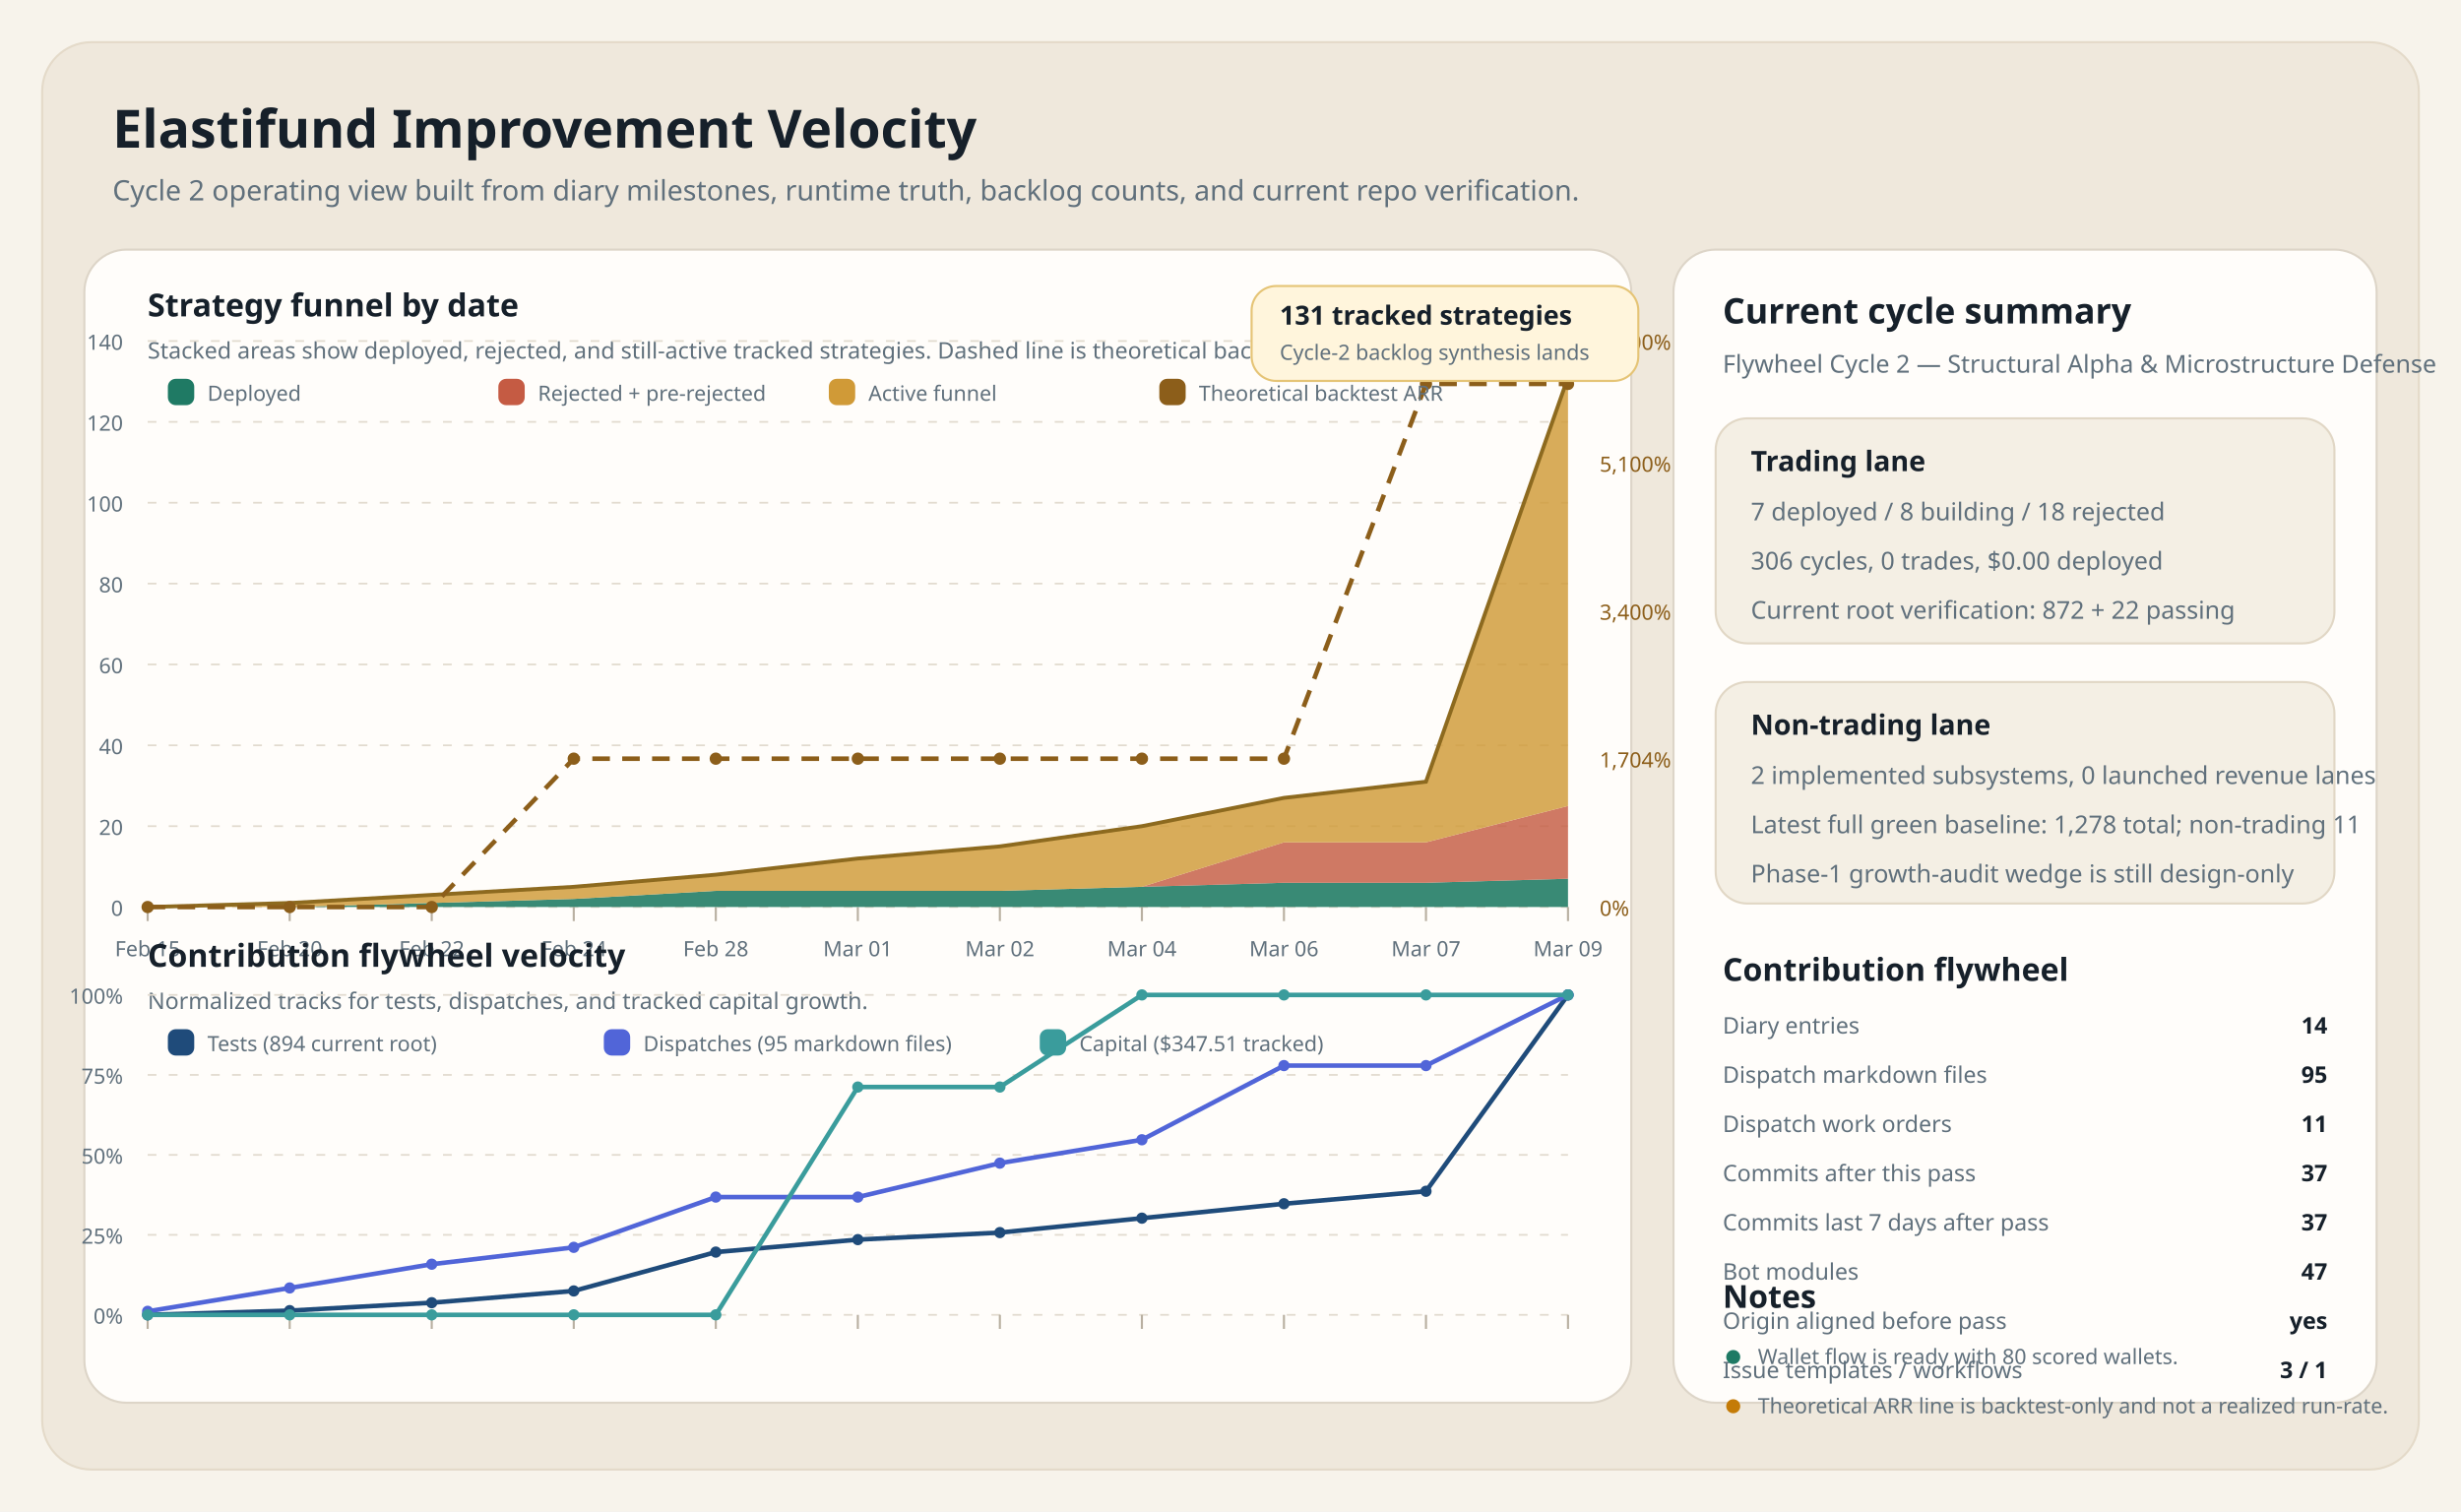
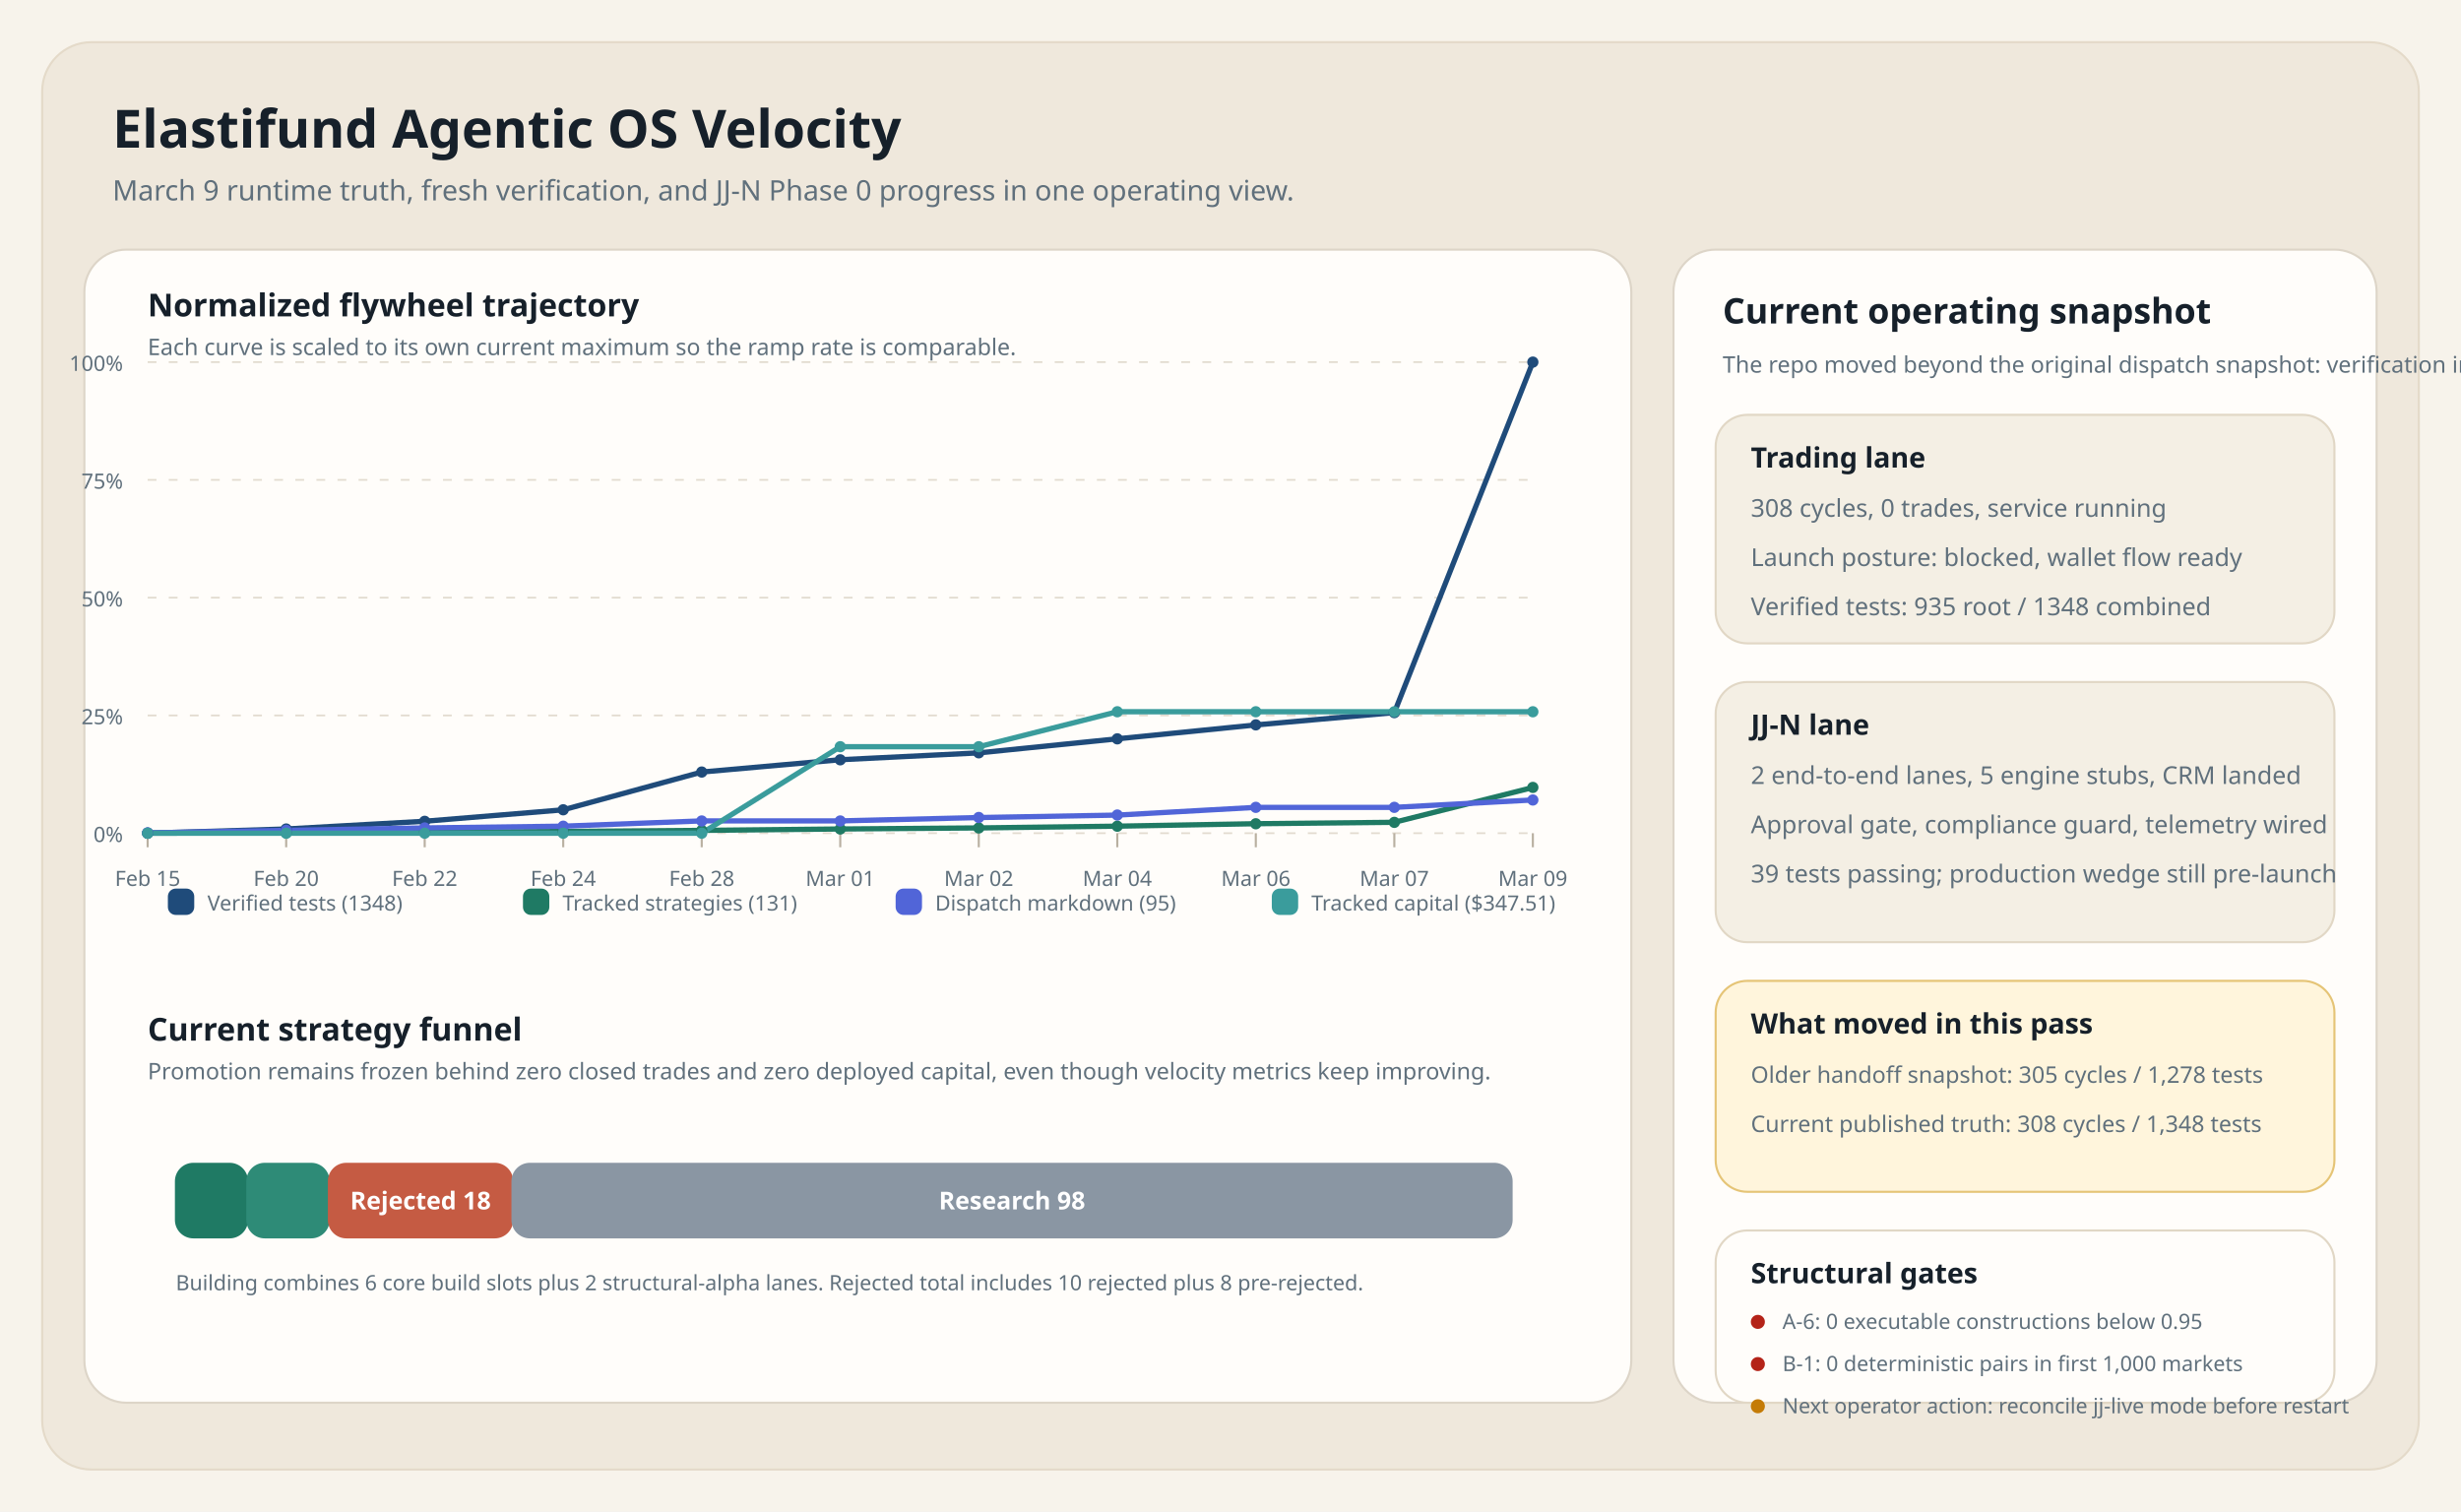
<svg xmlns="http://www.w3.org/2000/svg" width="1400" height="860" viewBox="0 0 1400 860" role="img" aria-labelledby="title desc">
  <rect width="1400" height="860" fill="#f7f3eb" />
  <rect x="24" y="24" width="1352" height="812" rx="28" fill="#efe8dc" stroke="#e4dac9" stroke-width="1.2" />
-   <text x="64" y="84" text-anchor="start" font-family="Avenir Next, Segoe UI, sans-serif" font-size="30" font-weight="700" fill="#16202a">Elastifund Improvement Velocity</text>
-   <text x="64" y="114" text-anchor="start" font-family="Avenir Next, Segoe UI, sans-serif" font-size="16" font-weight="400" fill="#60707c">Cycle 2 operating view built from diary milestones, runtime truth, backlog counts, and current repo verification.</text>
+   <text x="64" y="84" text-anchor="start" font-family="Avenir Next, Segoe UI, sans-serif" font-size="30" font-weight="700" fill="#16202a">Elastifund Agentic OS Velocity</text>
+   <text x="64" y="114" text-anchor="start" font-family="Avenir Next, Segoe UI, sans-serif" font-size="16" font-weight="400" fill="#60707c">March 9 runtime truth, fresh verification, and JJ-N Phase 0 progress in one operating view.</text>
  <rect x="48" y="142" width="880" height="656" rx="24" fill="#fffdfa" stroke="#ddd5c8" stroke-width="1.2" />
  <rect x="952" y="142" width="400" height="656" rx="24" fill="#fffdfa" stroke="#ddd5c8" stroke-width="1.2" />
-   <text x="84" y="180" text-anchor="start" font-family="Avenir Next, Segoe UI, sans-serif" font-size="18" font-weight="700" fill="#16202a">Strategy funnel by date</text>
-   <text x="84" y="204" text-anchor="start" font-family="Avenir Next, Segoe UI, sans-serif" font-size="13" font-weight="400" fill="#60707c">Stacked areas show deployed, rejected, and still-active tracked strategies. Dashed line is theoretical backtest ARR reference.</text>
-   <line x1="84" y1="516.0" x2="892" y2="516.0" stroke="#e2dbcf" stroke-width="1.0" stroke-dasharray="5 7" />
-   <text x="70" y="521.0" text-anchor="end" font-family="Avenir Next, Segoe UI, sans-serif" font-size="12" font-weight="400" fill="#60707c">0</text>
-   <line x1="84" y1="470.0" x2="892" y2="470.0" stroke="#e2dbcf" stroke-width="1.0" stroke-dasharray="5 7" />
-   <text x="70" y="475.0" text-anchor="end" font-family="Avenir Next, Segoe UI, sans-serif" font-size="12" font-weight="400" fill="#60707c">20</text>
-   <line x1="84" y1="424.0" x2="892" y2="424.0" stroke="#e2dbcf" stroke-width="1.0" stroke-dasharray="5 7" />
-   <text x="70" y="429.0" text-anchor="end" font-family="Avenir Next, Segoe UI, sans-serif" font-size="12" font-weight="400" fill="#60707c">40</text>
-   <line x1="84" y1="378.0" x2="892" y2="378.0" stroke="#e2dbcf" stroke-width="1.0" stroke-dasharray="5 7" />
-   <text x="70" y="383.0" text-anchor="end" font-family="Avenir Next, Segoe UI, sans-serif" font-size="12" font-weight="400" fill="#60707c">60</text>
-   <line x1="84" y1="332.0" x2="892" y2="332.0" stroke="#e2dbcf" stroke-width="1.0" stroke-dasharray="5 7" />
-   <text x="70" y="337.0" text-anchor="end" font-family="Avenir Next, Segoe UI, sans-serif" font-size="12" font-weight="400" fill="#60707c">80</text>
-   <line x1="84" y1="286.0" x2="892" y2="286.0" stroke="#e2dbcf" stroke-width="1.0" stroke-dasharray="5 7" />
-   <text x="70" y="291.0" text-anchor="end" font-family="Avenir Next, Segoe UI, sans-serif" font-size="12" font-weight="400" fill="#60707c">100</text>
-   <line x1="84" y1="240.0" x2="892" y2="240.0" stroke="#e2dbcf" stroke-width="1.0" stroke-dasharray="5 7" />
-   <text x="70" y="245.0" text-anchor="end" font-family="Avenir Next, Segoe UI, sans-serif" font-size="12" font-weight="400" fill="#60707c">120</text>
-   <line x1="84" y1="194.0" x2="892" y2="194.0" stroke="#e2dbcf" stroke-width="1.0" stroke-dasharray="5 7" />
-   <text x="70" y="199.0" text-anchor="end" font-family="Avenir Next, Segoe UI, sans-serif" font-size="12" font-weight="400" fill="#60707c">140</text>
-   <text x="910" y="521.0" text-anchor="start" font-family="Avenir Next, Segoe UI, sans-serif" font-size="12" font-weight="400" fill="#8c5e1a">0%</text>
-   <text x="910" y="436.586" text-anchor="start" font-family="Avenir Next, Segoe UI, sans-serif" font-size="12" font-weight="400" fill="#8c5e1a">1,704%</text>
-   <text x="910" y="352.569" text-anchor="start" font-family="Avenir Next, Segoe UI, sans-serif" font-size="12" font-weight="400" fill="#8c5e1a">3,400%</text>
-   <text x="910" y="268.354" text-anchor="start" font-family="Avenir Next, Segoe UI, sans-serif" font-size="12" font-weight="400" fill="#8c5e1a">5,100%</text>
-   <text x="910" y="199.0" text-anchor="start" font-family="Avenir Next, Segoe UI, sans-serif" font-size="12" font-weight="400" fill="#8c5e1a">6,500%</text>
-   <line x1="84.0" y1="516" x2="84.0" y2="524" stroke="#b9b0a1" stroke-width="1.2" />
-   <text x="84.0" y="544" text-anchor="middle" font-family="Avenir Next, Segoe UI, sans-serif" font-size="12" font-weight="400" fill="#60707c">Feb 15</text>
-   <line x1="164.8" y1="516" x2="164.8" y2="524" stroke="#b9b0a1" stroke-width="1.2" />
-   <text x="164.8" y="544" text-anchor="middle" font-family="Avenir Next, Segoe UI, sans-serif" font-size="12" font-weight="400" fill="#60707c">Feb 20</text>
-   <line x1="245.6" y1="516" x2="245.6" y2="524" stroke="#b9b0a1" stroke-width="1.2" />
-   <text x="245.6" y="544" text-anchor="middle" font-family="Avenir Next, Segoe UI, sans-serif" font-size="12" font-weight="400" fill="#60707c">Feb 22</text>
-   <line x1="326.4" y1="516" x2="326.4" y2="524" stroke="#b9b0a1" stroke-width="1.2" />
-   <text x="326.4" y="544" text-anchor="middle" font-family="Avenir Next, Segoe UI, sans-serif" font-size="12" font-weight="400" fill="#60707c">Feb 24</text>
-   <line x1="407.2" y1="516" x2="407.2" y2="524" stroke="#b9b0a1" stroke-width="1.2" />
-   <text x="407.2" y="544" text-anchor="middle" font-family="Avenir Next, Segoe UI, sans-serif" font-size="12" font-weight="400" fill="#60707c">Feb 28</text>
-   <line x1="488.0" y1="516" x2="488.0" y2="524" stroke="#b9b0a1" stroke-width="1.2" />
-   <text x="488.0" y="544" text-anchor="middle" font-family="Avenir Next, Segoe UI, sans-serif" font-size="12" font-weight="400" fill="#60707c">Mar 01</text>
-   <line x1="568.8" y1="516" x2="568.8" y2="524" stroke="#b9b0a1" stroke-width="1.2" />
-   <text x="568.8" y="544" text-anchor="middle" font-family="Avenir Next, Segoe UI, sans-serif" font-size="12" font-weight="400" fill="#60707c">Mar 02</text>
-   <line x1="649.6" y1="516" x2="649.6" y2="524" stroke="#b9b0a1" stroke-width="1.2" />
-   <text x="649.6" y="544" text-anchor="middle" font-family="Avenir Next, Segoe UI, sans-serif" font-size="12" font-weight="400" fill="#60707c">Mar 04</text>
-   <line x1="730.4" y1="516" x2="730.4" y2="524" stroke="#b9b0a1" stroke-width="1.2" />
-   <text x="730.4" y="544" text-anchor="middle" font-family="Avenir Next, Segoe UI, sans-serif" font-size="12" font-weight="400" fill="#60707c">Mar 06</text>
-   <line x1="811.2" y1="516" x2="811.2" y2="524" stroke="#b9b0a1" stroke-width="1.2" />
-   <text x="811.2" y="544" text-anchor="middle" font-family="Avenir Next, Segoe UI, sans-serif" font-size="12" font-weight="400" fill="#60707c">Mar 07</text>
-   <line x1="892.0" y1="516" x2="892.0" y2="524" stroke="#b9b0a1" stroke-width="1.2" />
-   <text x="892.0" y="544" text-anchor="middle" font-family="Avenir Next, Segoe UI, sans-serif" font-size="12" font-weight="400" fill="#60707c">Mar 09</text>
-   <path d="M 84.0,516.0 L 84.0,516.0 L 164.8,516.0 L 245.6,513.7 L 326.4,511.4 L 407.2,506.8 L 488.0,506.8 L 568.8,506.8 L 649.6,504.5 L 730.4,502.2 L 811.2,502.2 L 892.0,499.9 L 892.0,516.0 L 811.2,516.0 L 730.4,516.0 L 649.6,516.0 L 568.8,516.0 L 488.0,516.0 L 407.2,516.0 L 326.4,516.0 L 245.6,516.0 L 164.8,516.0 L 84.0,516.0 Z" fill="#1f7a64" opacity="0.88" />
-   <path d="M 84.0,516.0 L 84.0,516.0 L 164.8,516.0 L 245.6,513.7 L 326.4,511.4 L 407.2,506.8 L 488.0,506.8 L 568.8,506.8 L 649.6,504.5 L 730.4,479.2 L 811.2,479.2 L 892.0,458.5 L 892.0,499.9 L 811.2,502.2 L 730.4,502.2 L 649.6,504.5 L 568.8,506.8 L 488.0,506.8 L 407.2,506.8 L 326.4,511.4 L 245.6,513.7 L 164.8,516.0 L 84.0,516.0 Z" fill="#c55b43" opacity="0.82" />
-   <path d="M 84.0,516.0 L 84.0,516.0 L 164.8,513.7 L 245.6,509.1 L 326.4,504.5 L 407.2,497.6 L 488.0,488.4 L 568.8,481.5 L 649.6,470.0 L 730.4,453.9 L 811.2,444.7 L 892.0,214.7 L 892.0,458.5 L 811.2,479.2 L 730.4,479.2 L 649.6,504.5 L 568.8,506.8 L 488.0,506.8 L 407.2,506.8 L 326.4,511.4 L 245.6,513.7 L 164.8,516.0 L 84.0,516.0 Z" fill="#d09a37" opacity="0.82" />
-   <path d="M 84.0,516.0 L 164.8,513.7 L 245.6,509.1 L 326.4,504.5 L 407.2,497.6 L 488.0,488.4 L 568.8,481.5 L 649.6,470.0 L 730.4,453.9 L 811.2,444.7 L 892.0,214.7" fill="none" stroke="#8d6a1f" stroke-width="2.2" />
-   <path d="M 84.0,516.0 L 164.8,516.0 L 245.6,516.0 L 326.4,431.6 L 407.2,431.6 L 488.0,431.6 L 568.8,431.6 L 649.6,431.6 L 730.4,431.6 L 811.2,218.4 L 892.0,218.4" fill="none" stroke="#8c5e1a" stroke-width="2.6" stroke-dasharray="10 7" />
-   <circle cx="84.0" cy="516.0" r="3.5" fill="#8c5e1a" />
-   <circle cx="164.8" cy="516.0" r="3.5" fill="#8c5e1a" />
-   <circle cx="245.6" cy="516.0" r="3.5" fill="#8c5e1a" />
-   <circle cx="326.4" cy="431.6" r="3.5" fill="#8c5e1a" />
-   <circle cx="407.2" cy="431.6" r="3.5" fill="#8c5e1a" />
-   <circle cx="488.0" cy="431.6" r="3.5" fill="#8c5e1a" />
-   <circle cx="568.8" cy="431.6" r="3.5" fill="#8c5e1a" />
-   <circle cx="649.6" cy="431.6" r="3.5" fill="#8c5e1a" />
-   <circle cx="730.4" cy="431.6" r="3.5" fill="#8c5e1a" />
-   <circle cx="811.2" cy="218.4" r="3.5" fill="#8c5e1a" />
-   <circle cx="892.0" cy="218.4" r="3.5" fill="#8c5e1a" />
-   <rect x="96" y="216" width="14" height="14" rx="4" fill="#1f7a64" stroke="#1f7a64" stroke-width="1.0" />
-   <text x="118" y="228" text-anchor="start" font-family="Avenir Next, Segoe UI, sans-serif" font-size="12" font-weight="400" fill="#60707c">Deployed</text>
-   <rect x="284" y="216" width="14" height="14" rx="4" fill="#c55b43" stroke="#c55b43" stroke-width="1.0" />
-   <text x="306" y="228" text-anchor="start" font-family="Avenir Next, Segoe UI, sans-serif" font-size="12" font-weight="400" fill="#60707c">Rejected + pre-rejected</text>
-   <rect x="472" y="216" width="14" height="14" rx="4" fill="#d09a37" stroke="#d09a37" stroke-width="1.0" />
-   <text x="494" y="228" text-anchor="start" font-family="Avenir Next, Segoe UI, sans-serif" font-size="12" font-weight="400" fill="#60707c">Active funnel</text>
-   <rect x="660" y="216" width="14" height="14" rx="4" fill="#8c5e1a" stroke="#8c5e1a" stroke-width="1.0" />
-   <text x="682" y="228" text-anchor="start" font-family="Avenir Next, Segoe UI, sans-serif" font-size="12" font-weight="400" fill="#60707c">Theoretical backtest ARR</text>
-   <rect x="712.0" y="162.7" width="220" height="54" rx="14" fill="#fff5dc" stroke="#e5c476" stroke-width="1.2" />
-   <text x="728.0" y="184.7" text-anchor="start" font-family="Avenir Next, Segoe UI, sans-serif" font-size="15" font-weight="700" fill="#16202a">131 tracked strategies</text>
-   <text x="728.0" y="204.7" text-anchor="start" font-family="Avenir Next, Segoe UI, sans-serif" font-size="12" font-weight="400" fill="#60707c">Cycle-2 backlog synthesis lands</text>
-   <text x="84" y="550" text-anchor="start" font-family="Avenir Next, Segoe UI, sans-serif" font-size="18" font-weight="700" fill="#16202a">Contribution flywheel velocity</text>
-   <text x="84" y="574" text-anchor="start" font-family="Avenir Next, Segoe UI, sans-serif" font-size="13" font-weight="400" fill="#60707c">Normalized tracks for tests, dispatches, and tracked capital growth.</text>
-   <line x1="84" y1="748.0" x2="892" y2="748.0" stroke="#e2dbcf" stroke-width="1.0" stroke-dasharray="5 7" />
-   <text x="70" y="753.0" text-anchor="end" font-family="Avenir Next, Segoe UI, sans-serif" font-size="12" font-weight="400" fill="#60707c">0%</text>
-   <line x1="84" y1="702.5" x2="892" y2="702.5" stroke="#e2dbcf" stroke-width="1.0" stroke-dasharray="5 7" />
-   <text x="70" y="707.5" text-anchor="end" font-family="Avenir Next, Segoe UI, sans-serif" font-size="12" font-weight="400" fill="#60707c">25%</text>
-   <line x1="84" y1="657.0" x2="892" y2="657.0" stroke="#e2dbcf" stroke-width="1.0" stroke-dasharray="5 7" />
-   <text x="70" y="662.0" text-anchor="end" font-family="Avenir Next, Segoe UI, sans-serif" font-size="12" font-weight="400" fill="#60707c">50%</text>
-   <line x1="84" y1="611.5" x2="892" y2="611.5" stroke="#e2dbcf" stroke-width="1.0" stroke-dasharray="5 7" />
-   <text x="70" y="616.5" text-anchor="end" font-family="Avenir Next, Segoe UI, sans-serif" font-size="12" font-weight="400" fill="#60707c">75%</text>
-   <line x1="84" y1="566.0" x2="892" y2="566.0" stroke="#e2dbcf" stroke-width="1.0" stroke-dasharray="5 7" />
-   <text x="70" y="571.0" text-anchor="end" font-family="Avenir Next, Segoe UI, sans-serif" font-size="12" font-weight="400" fill="#60707c">100%</text>
-   <line x1="84.0" y1="748" x2="84.0" y2="756" stroke="#b9b0a1" stroke-width="1.2" />
-   <line x1="164.8" y1="748" x2="164.8" y2="756" stroke="#b9b0a1" stroke-width="1.2" />
-   <line x1="245.6" y1="748" x2="245.6" y2="756" stroke="#b9b0a1" stroke-width="1.2" />
-   <line x1="326.4" y1="748" x2="326.4" y2="756" stroke="#b9b0a1" stroke-width="1.2" />
-   <line x1="407.2" y1="748" x2="407.2" y2="756" stroke="#b9b0a1" stroke-width="1.2" />
-   <line x1="488.0" y1="748" x2="488.0" y2="756" stroke="#b9b0a1" stroke-width="1.2" />
-   <line x1="568.8" y1="748" x2="568.8" y2="756" stroke="#b9b0a1" stroke-width="1.2" />
-   <line x1="649.6" y1="748" x2="649.6" y2="756" stroke="#b9b0a1" stroke-width="1.2" />
-   <line x1="730.4" y1="748" x2="730.4" y2="756" stroke="#b9b0a1" stroke-width="1.2" />
-   <line x1="811.2" y1="748" x2="811.2" y2="756" stroke="#b9b0a1" stroke-width="1.2" />
-   <line x1="892.0" y1="748" x2="892.0" y2="756" stroke="#b9b0a1" stroke-width="1.2" />
-   <path d="M 84.0,748.0 L 164.8,745.6 L 245.6,741.1 L 326.4,734.4 L 407.2,712.3 L 488.0,705.2 L 568.8,701.2 L 649.6,693.0 L 730.4,684.8 L 811.2,677.7 L 892.0,566.0" fill="none" stroke="#1f4b7a" stroke-width="2.6" />
-   <circle cx="84.0" cy="748.0" r="3.2" fill="#1f4b7a" />
-   <circle cx="164.8" cy="745.6" r="3.2" fill="#1f4b7a" />
-   <circle cx="245.6" cy="741.1" r="3.2" fill="#1f4b7a" />
-   <circle cx="326.4" cy="734.4" r="3.2" fill="#1f4b7a" />
-   <circle cx="407.2" cy="712.3" r="3.2" fill="#1f4b7a" />
-   <circle cx="488.0" cy="705.2" r="3.2" fill="#1f4b7a" />
-   <circle cx="568.8" cy="701.2" r="3.2" fill="#1f4b7a" />
-   <circle cx="649.6" cy="693.0" r="3.2" fill="#1f4b7a" />
-   <circle cx="730.4" cy="684.8" r="3.2" fill="#1f4b7a" />
-   <circle cx="811.2" cy="677.7" r="3.2" fill="#1f4b7a" />
-   <circle cx="892.0" cy="566.0" r="3.2" fill="#1f4b7a" />
-   <path d="M 84.0,746.0 L 164.8,732.7 L 245.6,719.2 L 326.4,709.6 L 407.2,681.0 L 488.0,681.0 L 568.8,661.7 L 649.6,648.4 L 730.4,606.2 L 811.2,606.2 L 892.0,566.0" fill="none" stroke="#5165d8" stroke-width="2.6" />
-   <circle cx="84.0" cy="746.0" r="3.2" fill="#5165d8" />
-   <circle cx="164.8" cy="732.7" r="3.2" fill="#5165d8" />
-   <circle cx="245.6" cy="719.2" r="3.2" fill="#5165d8" />
-   <circle cx="326.4" cy="709.6" r="3.2" fill="#5165d8" />
-   <circle cx="407.2" cy="681.0" r="3.2" fill="#5165d8" />
-   <circle cx="488.0" cy="681.0" r="3.2" fill="#5165d8" />
-   <circle cx="568.8" cy="661.7" r="3.2" fill="#5165d8" />
-   <circle cx="649.6" cy="648.4" r="3.2" fill="#5165d8" />
-   <circle cx="730.4" cy="606.2" r="3.2" fill="#5165d8" />
-   <circle cx="811.2" cy="606.2" r="3.2" fill="#5165d8" />
-   <circle cx="892.0" cy="566.0" r="3.2" fill="#5165d8" />
-   <path d="M 84.0,748.0 L 164.8,748.0 L 245.6,748.0 L 326.4,748.0 L 407.2,748.0 L 488.0,618.4 L 568.8,618.4 L 649.6,566.0 L 730.4,566.0 L 811.2,566.0 L 892.0,566.0" fill="none" stroke="#3a9c9c" stroke-width="2.6" />
-   <circle cx="84.0" cy="748.0" r="3.2" fill="#3a9c9c" />
-   <circle cx="164.8" cy="748.0" r="3.2" fill="#3a9c9c" />
-   <circle cx="245.6" cy="748.0" r="3.2" fill="#3a9c9c" />
-   <circle cx="326.4" cy="748.0" r="3.2" fill="#3a9c9c" />
-   <circle cx="407.2" cy="748.0" r="3.2" fill="#3a9c9c" />
-   <circle cx="488.0" cy="618.4" r="3.2" fill="#3a9c9c" />
-   <circle cx="568.8" cy="618.4" r="3.2" fill="#3a9c9c" />
-   <circle cx="649.6" cy="566.0" r="3.2" fill="#3a9c9c" />
-   <circle cx="730.4" cy="566.0" r="3.2" fill="#3a9c9c" />
-   <circle cx="811.2" cy="566.0" r="3.2" fill="#3a9c9c" />
-   <circle cx="892.0" cy="566.0" r="3.2" fill="#3a9c9c" />
-   <rect x="96" y="586" width="14" height="14" rx="4" fill="#1f4b7a" stroke="#1f4b7a" stroke-width="1.0" />
-   <text x="118" y="598" text-anchor="start" font-family="Avenir Next, Segoe UI, sans-serif" font-size="12" font-weight="400" fill="#60707c">Tests (894 current root)</text>
-   <rect x="344" y="586" width="14" height="14" rx="4" fill="#5165d8" stroke="#5165d8" stroke-width="1.0" />
-   <text x="366" y="598" text-anchor="start" font-family="Avenir Next, Segoe UI, sans-serif" font-size="12" font-weight="400" fill="#60707c">Dispatches (95 markdown files)</text>
-   <rect x="592" y="586" width="14" height="14" rx="4" fill="#3a9c9c" stroke="#3a9c9c" stroke-width="1.0" />
-   <text x="614" y="598" text-anchor="start" font-family="Avenir Next, Segoe UI, sans-serif" font-size="12" font-weight="400" fill="#60707c">Capital ($347.51 tracked)</text>
-   <text x="980" y="184" text-anchor="start" font-family="Avenir Next, Segoe UI, sans-serif" font-size="20" font-weight="700" fill="#16202a">Current cycle summary</text>
-   <text x="980" y="212" text-anchor="start" font-family="Avenir Next, Segoe UI, sans-serif" font-size="14" font-weight="400" fill="#60707c">Flywheel Cycle 2 — Structural Alpha &amp; Microstructure Defense</text>
-   <rect x="976" y="238" width="352" height="128" rx="18" fill="#f4efe4" stroke="#e1d7c5" stroke-width="1.2" />
-   <text x="996" y="268" text-anchor="start" font-family="Avenir Next, Segoe UI, sans-serif" font-size="16" font-weight="700" fill="#16202a">Trading lane</text>
-   <text x="996" y="296" text-anchor="start" font-family="Avenir Next, Segoe UI, sans-serif" font-size="14" font-weight="400" fill="#60707c">7 deployed / 8 building / 18 rejected</text>
-   <text x="996" y="324" text-anchor="start" font-family="Avenir Next, Segoe UI, sans-serif" font-size="14" font-weight="400" fill="#60707c">306 cycles, 0 trades, $0.00 deployed</text>
-   <text x="996" y="352" text-anchor="start" font-family="Avenir Next, Segoe UI, sans-serif" font-size="14" font-weight="400" fill="#60707c">Current root verification: 872 + 22 passing</text>
-   <rect x="976" y="388" width="352" height="126" rx="18" fill="#f4efe4" stroke="#e1d7c5" stroke-width="1.2" />
-   <text x="996" y="418" text-anchor="start" font-family="Avenir Next, Segoe UI, sans-serif" font-size="16" font-weight="700" fill="#16202a">Non-trading lane</text>
-   <text x="996" y="446" text-anchor="start" font-family="Avenir Next, Segoe UI, sans-serif" font-size="14" font-weight="400" fill="#60707c">2 implemented subsystems, 0 launched revenue lanes</text>
-   <text x="996" y="474" text-anchor="start" font-family="Avenir Next, Segoe UI, sans-serif" font-size="14" font-weight="400" fill="#60707c">Latest full green baseline: 1,278 total; non-trading 11</text>
-   <text x="996" y="502" text-anchor="start" font-family="Avenir Next, Segoe UI, sans-serif" font-size="14" font-weight="400" fill="#60707c">Phase-1 growth-audit wedge is still design-only</text>
-   <text x="980" y="558" text-anchor="start" font-family="Avenir Next, Segoe UI, sans-serif" font-size="18" font-weight="700" fill="#16202a">Contribution flywheel</text>
-   <text x="980" y="588" text-anchor="start" font-family="Avenir Next, Segoe UI, sans-serif" font-size="13" font-weight="400" fill="#60707c">Diary entries</text>
-   <text x="1324" y="588" text-anchor="end" font-family="Avenir Next, Segoe UI, sans-serif" font-size="13" font-weight="700" fill="#16202a">14</text>
-   <text x="980" y="616" text-anchor="start" font-family="Avenir Next, Segoe UI, sans-serif" font-size="13" font-weight="400" fill="#60707c">Dispatch markdown files</text>
-   <text x="1324" y="616" text-anchor="end" font-family="Avenir Next, Segoe UI, sans-serif" font-size="13" font-weight="700" fill="#16202a">95</text>
-   <text x="980" y="644" text-anchor="start" font-family="Avenir Next, Segoe UI, sans-serif" font-size="13" font-weight="400" fill="#60707c">Dispatch work orders</text>
-   <text x="1324" y="644" text-anchor="end" font-family="Avenir Next, Segoe UI, sans-serif" font-size="13" font-weight="700" fill="#16202a">11</text>
-   <text x="980" y="672" text-anchor="start" font-family="Avenir Next, Segoe UI, sans-serif" font-size="13" font-weight="400" fill="#60707c">Commits after this pass</text>
-   <text x="1324" y="672" text-anchor="end" font-family="Avenir Next, Segoe UI, sans-serif" font-size="13" font-weight="700" fill="#16202a">37</text>
-   <text x="980" y="700" text-anchor="start" font-family="Avenir Next, Segoe UI, sans-serif" font-size="13" font-weight="400" fill="#60707c">Commits last 7 days after pass</text>
-   <text x="1324" y="700" text-anchor="end" font-family="Avenir Next, Segoe UI, sans-serif" font-size="13" font-weight="700" fill="#16202a">37</text>
-   <text x="980" y="728" text-anchor="start" font-family="Avenir Next, Segoe UI, sans-serif" font-size="13" font-weight="400" fill="#60707c">Bot modules</text>
-   <text x="1324" y="728" text-anchor="end" font-family="Avenir Next, Segoe UI, sans-serif" font-size="13" font-weight="700" fill="#16202a">47</text>
-   <text x="980" y="756" text-anchor="start" font-family="Avenir Next, Segoe UI, sans-serif" font-size="13" font-weight="400" fill="#60707c">Origin aligned before pass</text>
-   <text x="1324" y="756" text-anchor="end" font-family="Avenir Next, Segoe UI, sans-serif" font-size="13" font-weight="700" fill="#16202a">yes</text>
-   <text x="980" y="784" text-anchor="start" font-family="Avenir Next, Segoe UI, sans-serif" font-size="13" font-weight="400" fill="#60707c">Issue templates / workflows</text>
-   <text x="1324" y="784" text-anchor="end" font-family="Avenir Next, Segoe UI, sans-serif" font-size="13" font-weight="700" fill="#16202a">3 / 1</text>
-   <text x="980" y="744" text-anchor="start" font-family="Avenir Next, Segoe UI, sans-serif" font-size="18" font-weight="700" fill="#16202a">Notes</text>
-   <circle cx="986" cy="772" r="4" fill="#1f7a64" />
-   <text x="1000" y="776" text-anchor="start" font-family="Avenir Next, Segoe UI, sans-serif" font-size="12" font-weight="400" fill="#60707c">Wallet flow is ready with 80 scored wallets.</text>
-   <circle cx="986" cy="800" r="4" fill="#c47b07" />
-   <text x="1000" y="804" text-anchor="start" font-family="Avenir Next, Segoe UI, sans-serif" font-size="12" font-weight="400" fill="#60707c">Theoretical ARR line is backtest-only and not a realized run-rate.</text>
+   <text x="84" y="180" text-anchor="start" font-family="Avenir Next, Segoe UI, sans-serif" font-size="18" font-weight="700" fill="#16202a">Normalized flywheel trajectory</text>
+   <text x="84" y="202" text-anchor="start" font-family="Avenir Next, Segoe UI, sans-serif" font-size="13" font-weight="400" fill="#60707c">Each curve is scaled to its own current maximum so the ramp rate is comparable.</text>
+   <line x1="84" y1="474.0" x2="872" y2="474.0" stroke="#e2dbcf" stroke-width="1.0" stroke-dasharray="5 7" />
+   <text x="70" y="479.0" text-anchor="end" font-family="Avenir Next, Segoe UI, sans-serif" font-size="12" font-weight="400" fill="#60707c">0%</text>
+   <line x1="84" y1="407.0" x2="872" y2="407.0" stroke="#e2dbcf" stroke-width="1.0" stroke-dasharray="5 7" />
+   <text x="70" y="412.0" text-anchor="end" font-family="Avenir Next, Segoe UI, sans-serif" font-size="12" font-weight="400" fill="#60707c">25%</text>
+   <line x1="84" y1="340.0" x2="872" y2="340.0" stroke="#e2dbcf" stroke-width="1.0" stroke-dasharray="5 7" />
+   <text x="70" y="345.0" text-anchor="end" font-family="Avenir Next, Segoe UI, sans-serif" font-size="12" font-weight="400" fill="#60707c">50%</text>
+   <line x1="84" y1="273.0" x2="872" y2="273.0" stroke="#e2dbcf" stroke-width="1.0" stroke-dasharray="5 7" />
+   <text x="70" y="278.0" text-anchor="end" font-family="Avenir Next, Segoe UI, sans-serif" font-size="12" font-weight="400" fill="#60707c">75%</text>
+   <line x1="84" y1="206.0" x2="872" y2="206.0" stroke="#e2dbcf" stroke-width="1.0" stroke-dasharray="5 7" />
+   <text x="70" y="211.0" text-anchor="end" font-family="Avenir Next, Segoe UI, sans-serif" font-size="12" font-weight="400" fill="#60707c">100%</text>
+   <line x1="84.0" y1="474" x2="84.0" y2="482" stroke="#b9b0a1" stroke-width="1.2" />
+   <text x="84.0" y="504" text-anchor="middle" font-family="Avenir Next, Segoe UI, sans-serif" font-size="12" font-weight="400" fill="#60707c">Feb 15</text>
+   <line x1="162.8" y1="474" x2="162.8" y2="482" stroke="#b9b0a1" stroke-width="1.2" />
+   <text x="162.8" y="504" text-anchor="middle" font-family="Avenir Next, Segoe UI, sans-serif" font-size="12" font-weight="400" fill="#60707c">Feb 20</text>
+   <line x1="241.6" y1="474" x2="241.6" y2="482" stroke="#b9b0a1" stroke-width="1.2" />
+   <text x="241.6" y="504" text-anchor="middle" font-family="Avenir Next, Segoe UI, sans-serif" font-size="12" font-weight="400" fill="#60707c">Feb 22</text>
+   <line x1="320.4" y1="474" x2="320.4" y2="482" stroke="#b9b0a1" stroke-width="1.2" />
+   <text x="320.4" y="504" text-anchor="middle" font-family="Avenir Next, Segoe UI, sans-serif" font-size="12" font-weight="400" fill="#60707c">Feb 24</text>
+   <line x1="399.2" y1="474" x2="399.2" y2="482" stroke="#b9b0a1" stroke-width="1.2" />
+   <text x="399.2" y="504" text-anchor="middle" font-family="Avenir Next, Segoe UI, sans-serif" font-size="12" font-weight="400" fill="#60707c">Feb 28</text>
+   <line x1="478.0" y1="474" x2="478.0" y2="482" stroke="#b9b0a1" stroke-width="1.2" />
+   <text x="478.0" y="504" text-anchor="middle" font-family="Avenir Next, Segoe UI, sans-serif" font-size="12" font-weight="400" fill="#60707c">Mar 01</text>
+   <line x1="556.8" y1="474" x2="556.8" y2="482" stroke="#b9b0a1" stroke-width="1.2" />
+   <text x="556.8" y="504" text-anchor="middle" font-family="Avenir Next, Segoe UI, sans-serif" font-size="12" font-weight="400" fill="#60707c">Mar 02</text>
+   <line x1="635.6" y1="474" x2="635.6" y2="482" stroke="#b9b0a1" stroke-width="1.2" />
+   <text x="635.6" y="504" text-anchor="middle" font-family="Avenir Next, Segoe UI, sans-serif" font-size="12" font-weight="400" fill="#60707c">Mar 04</text>
+   <line x1="714.4" y1="474" x2="714.4" y2="482" stroke="#b9b0a1" stroke-width="1.2" />
+   <text x="714.4" y="504" text-anchor="middle" font-family="Avenir Next, Segoe UI, sans-serif" font-size="12" font-weight="400" fill="#60707c">Mar 06</text>
+   <line x1="793.2" y1="474" x2="793.2" y2="482" stroke="#b9b0a1" stroke-width="1.2" />
+   <text x="793.2" y="504" text-anchor="middle" font-family="Avenir Next, Segoe UI, sans-serif" font-size="12" font-weight="400" fill="#60707c">Mar 07</text>
+   <line x1="872.0" y1="474" x2="872.0" y2="482" stroke="#b9b0a1" stroke-width="1.2" />
+   <text x="872.0" y="504" text-anchor="middle" font-family="Avenir Next, Segoe UI, sans-serif" font-size="12" font-weight="400" fill="#60707c">Mar 09</text>
+   <polyline fill="none" stroke="#1f4b7a" stroke-width="3.0" stroke-linecap="round" stroke-linejoin="round" points="84.0,474.0 162.8,471.6 241.6,467.2 320.4,460.7 399.2,439.2 478.0,432.2 556.8,428.3 635.6,420.3 714.4,412.4 793.2,405.4 872.0,206.0" />
+   <polyline fill="none" stroke="#1f7a64" stroke-width="3.0" stroke-linecap="round" stroke-linejoin="round" points="84.0,474.0 162.8,473.8 241.6,473.4 320.4,473.0 399.2,472.4 478.0,471.6 556.8,471.0 635.6,470.0 714.4,468.6 793.2,467.8 872.0,448.0" />
+   <polyline fill="none" stroke="#5165d8" stroke-width="3.0" stroke-linecap="round" stroke-linejoin="round" points="84.0,473.8 162.8,472.4 241.6,471.0 320.4,470.0 399.2,467.0 478.0,467.0 556.8,465.1 635.6,463.7 714.4,459.3 793.2,459.3 872.0,455.1" />
+   <polyline fill="none" stroke="#3a9c9c" stroke-width="3.0" stroke-linecap="round" stroke-linejoin="round" points="84.0,474.0 162.8,474.0 241.6,474.0 320.4,474.0 399.2,474.0 478.0,424.8 556.8,424.8 635.6,404.9 714.4,404.9 793.2,404.9 872.0,404.9" />
+   <circle cx="84.0" cy="474.0" r="3.2" fill="#1f4b7a" />
+   <circle cx="162.8" cy="471.614" r="3.2" fill="#1f4b7a" />
+   <circle cx="241.6" cy="467.24" r="3.2" fill="#1f4b7a" />
+   <circle cx="320.4" cy="460.68" r="3.2" fill="#1f4b7a" />
+   <circle cx="399.2" cy="439.208" r="3.2" fill="#1f4b7a" />
+   <circle cx="478.0" cy="432.249" r="3.2" fill="#1f4b7a" />
+   <circle cx="556.8" cy="428.273" r="3.2" fill="#1f4b7a" />
+   <circle cx="635.6" cy="420.32" r="3.2" fill="#1f4b7a" />
+   <circle cx="714.4" cy="412.368" r="3.2" fill="#1f4b7a" />
+   <circle cx="793.2" cy="405.409" r="3.2" fill="#1f4b7a" />
+   <circle cx="872.0" cy="206.0" r="3.2" fill="#1f4b7a" />
+   <circle cx="84.0" cy="474.0" r="3.2" fill="#1f7a64" />
+   <circle cx="162.8" cy="473.801" r="3.2" fill="#1f7a64" />
+   <circle cx="241.6" cy="473.404" r="3.2" fill="#1f7a64" />
+   <circle cx="320.4" cy="473.006" r="3.2" fill="#1f7a64" />
+   <circle cx="399.2" cy="472.409" r="3.2" fill="#1f7a64" />
+   <circle cx="478.0" cy="471.614" r="3.2" fill="#1f7a64" />
+   <circle cx="556.8" cy="471.018" r="3.2" fill="#1f7a64" />
+   <circle cx="635.6" cy="470.024" r="3.2" fill="#1f7a64" />
+   <circle cx="714.4" cy="468.632" r="3.2" fill="#1f7a64" />
+   <circle cx="793.2" cy="467.837" r="3.2" fill="#1f7a64" />
+   <circle cx="872.0" cy="447.955" r="3.2" fill="#1f7a64" />
+   <circle cx="84.0" cy="473.801" r="3.2" fill="#5165d8" />
+   <circle cx="162.8" cy="472.409" r="3.2" fill="#5165d8" />
+   <circle cx="241.6" cy="471.018" r="3.2" fill="#5165d8" />
+   <circle cx="320.4" cy="470.024" r="3.2" fill="#5165d8" />
+   <circle cx="399.2" cy="467.042" r="3.2" fill="#5165d8" />
+   <circle cx="478.0" cy="467.042" r="3.2" fill="#5165d8" />
+   <circle cx="556.8" cy="465.053" r="3.2" fill="#5165d8" />
+   <circle cx="635.6" cy="463.662" r="3.2" fill="#5165d8" />
+   <circle cx="714.4" cy="459.288" r="3.2" fill="#5165d8" />
+   <circle cx="793.2" cy="459.288" r="3.2" fill="#5165d8" />
+   <circle cx="872.0" cy="455.113" r="3.2" fill="#5165d8" />
+   <circle cx="84.0" cy="474.0" r="3.2" fill="#3a9c9c" />
+   <circle cx="162.8" cy="474.0" r="3.2" fill="#3a9c9c" />
+   <circle cx="241.6" cy="474.0" r="3.2" fill="#3a9c9c" />
+   <circle cx="320.4" cy="474.0" r="3.2" fill="#3a9c9c" />
+   <circle cx="399.2" cy="474.0" r="3.2" fill="#3a9c9c" />
+   <circle cx="478.0" cy="424.792" r="3.2" fill="#3a9c9c" />
+   <circle cx="556.8" cy="424.792" r="3.2" fill="#3a9c9c" />
+   <circle cx="635.6" cy="404.91" r="3.2" fill="#3a9c9c" />
+   <circle cx="714.4" cy="404.91" r="3.2" fill="#3a9c9c" />
+   <circle cx="793.2" cy="404.91" r="3.2" fill="#3a9c9c" />
+   <circle cx="872.0" cy="404.91" r="3.2" fill="#3a9c9c" />
+   <rect x="96" y="506" width="14" height="14" rx="4" fill="#1f4b7a" stroke="#1f4b7a" stroke-width="1.0" />
+   <text x="118" y="518" text-anchor="start" font-family="Avenir Next, Segoe UI, sans-serif" font-size="12" font-weight="400" fill="#60707c">Verified tests (1348)</text>
+   <rect x="298" y="506" width="14" height="14" rx="4" fill="#1f7a64" stroke="#1f7a64" stroke-width="1.0" />
+   <text x="320" y="518" text-anchor="start" font-family="Avenir Next, Segoe UI, sans-serif" font-size="12" font-weight="400" fill="#60707c">Tracked strategies (131)</text>
+   <rect x="510" y="506" width="14" height="14" rx="4" fill="#5165d8" stroke="#5165d8" stroke-width="1.0" />
+   <text x="532" y="518" text-anchor="start" font-family="Avenir Next, Segoe UI, sans-serif" font-size="12" font-weight="400" fill="#60707c">Dispatch markdown (95)</text>
+   <rect x="724" y="506" width="14" height="14" rx="4" fill="#3a9c9c" stroke="#3a9c9c" stroke-width="1.0" />
+   <text x="746" y="518" text-anchor="start" font-family="Avenir Next, Segoe UI, sans-serif" font-size="12" font-weight="400" fill="#60707c">Tracked capital ($347.51)</text>
+   <text x="84" y="592" text-anchor="start" font-family="Avenir Next, Segoe UI, sans-serif" font-size="18" font-weight="700" fill="#16202a">Current strategy funnel</text>
+   <text x="84" y="614" text-anchor="start" font-family="Avenir Next, Segoe UI, sans-serif" font-size="13" font-weight="400" fill="#60707c">Promotion remains frozen behind zero closed trades and zero deployed capital, even though velocity metrics keep improving.</text>
+   <rect x="100" y="662" width="40.611" height="42" rx="10" fill="#1f7a64" stroke="#1f7a64" stroke-width="1.0" />
+   <rect x="140.611" y="662" width="46.412" height="42" rx="10" fill="#2e8b77" stroke="#2e8b77" stroke-width="1.0" />
+   <rect x="187.023" y="662" width="104.427" height="42" rx="10" fill="#c55b43" stroke="#c55b43" stroke-width="1.0" />
+   <text x="239.237" y="688" text-anchor="middle" font-family="Avenir Next, Segoe UI, sans-serif" font-size="14" font-weight="700" fill="white">Rejected 18</text>
+   <rect x="291.45" y="662" width="568.55" height="42" rx="10" fill="#8a96a3" stroke="#8a96a3" stroke-width="1.0" />
+   <text x="575.725" y="688" text-anchor="middle" font-family="Avenir Next, Segoe UI, sans-serif" font-size="14" font-weight="700" fill="white">Research 98</text>
+   <text x="100" y="734" text-anchor="start" font-family="Avenir Next, Segoe UI, sans-serif" font-size="12" font-weight="400" fill="#60707c">Building combines 6 core build slots plus 2 structural-alpha lanes. Rejected total includes 10 rejected plus 8 pre-rejected.</text>
+   <text x="980" y="184" text-anchor="start" font-family="Avenir Next, Segoe UI, sans-serif" font-size="20" font-weight="700" fill="#16202a">Current operating snapshot</text>
+   <text x="980" y="212" text-anchor="start" font-family="Avenir Next, Segoe UI, sans-serif" font-size="13" font-weight="400" fill="#60707c">The repo moved beyond the original dispatch snapshot: verification improved and JJ-N foundations landed.</text>
+   <rect x="976" y="236" width="352" height="130" rx="18" fill="#f4efe4" stroke="#e1d7c5" stroke-width="1.2" />
+   <text x="996" y="266" text-anchor="start" font-family="Avenir Next, Segoe UI, sans-serif" font-size="16" font-weight="700" fill="#16202a">Trading lane</text>
+   <text x="996" y="294" text-anchor="start" font-family="Avenir Next, Segoe UI, sans-serif" font-size="14" font-weight="400" fill="#60707c">308 cycles, 0 trades, service running</text>
+   <text x="996" y="322" text-anchor="start" font-family="Avenir Next, Segoe UI, sans-serif" font-size="14" font-weight="400" fill="#60707c">Launch posture: blocked, wallet flow ready</text>
+   <text x="996" y="350" text-anchor="start" font-family="Avenir Next, Segoe UI, sans-serif" font-size="14" font-weight="400" fill="#60707c">Verified tests: 935 root / 1348 combined</text>
+   <rect x="976" y="388" width="352" height="148" rx="18" fill="#f4efe4" stroke="#e1d7c5" stroke-width="1.2" />
+   <text x="996" y="418" text-anchor="start" font-family="Avenir Next, Segoe UI, sans-serif" font-size="16" font-weight="700" fill="#16202a">JJ-N lane</text>
+   <text x="996" y="446" text-anchor="start" font-family="Avenir Next, Segoe UI, sans-serif" font-size="14" font-weight="400" fill="#60707c">2 end-to-end lanes, 5 engine stubs, CRM landed</text>
+   <text x="996" y="474" text-anchor="start" font-family="Avenir Next, Segoe UI, sans-serif" font-size="14" font-weight="400" fill="#60707c">Approval gate, compliance guard, telemetry wired</text>
+   <text x="996" y="502" text-anchor="start" font-family="Avenir Next, Segoe UI, sans-serif" font-size="14" font-weight="400" fill="#60707c">39 tests passing; production wedge still pre-launch</text>
+   <rect x="976" y="558" width="352" height="120" rx="18" fill="#fff5dc" stroke="#e5c476" stroke-width="1.2" />
+   <text x="996" y="588" text-anchor="start" font-family="Avenir Next, Segoe UI, sans-serif" font-size="16" font-weight="700" fill="#16202a">What moved in this pass</text>
+   <text x="996" y="616" text-anchor="start" font-family="Avenir Next, Segoe UI, sans-serif" font-size="13" font-weight="400" fill="#60707c">Older handoff snapshot: 305 cycles / 1,278 tests</text>
+   <text x="996" y="644" text-anchor="start" font-family="Avenir Next, Segoe UI, sans-serif" font-size="13" font-weight="400" fill="#60707c">Current published truth: 308 cycles / 1,348 tests</text>
+   <rect x="976" y="700" width="352" height="98" rx="18" fill="#fffdfa" stroke="#e1d7c5" stroke-width="1.2" />
+   <text x="996" y="730" text-anchor="start" font-family="Avenir Next, Segoe UI, sans-serif" font-size="16" font-weight="700" fill="#16202a">Structural gates</text>
+   <circle cx="1000" cy="752" r="4" fill="#b42318" />
+   <text x="1014" y="756" text-anchor="start" font-family="Avenir Next, Segoe UI, sans-serif" font-size="12" font-weight="400" fill="#60707c">A-6: 0 executable constructions below 0.95</text>
+   <circle cx="1000" cy="776" r="4" fill="#b42318" />
+   <text x="1014" y="780" text-anchor="start" font-family="Avenir Next, Segoe UI, sans-serif" font-size="12" font-weight="400" fill="#60707c">B-1: 0 deterministic pairs in first 1,000 markets</text>
+   <circle cx="1000" cy="800" r="4" fill="#c47b07" />
+   <text x="1014" y="804" text-anchor="start" font-family="Avenir Next, Segoe UI, sans-serif" font-size="12" font-weight="400" fill="#60707c">Next operator action: reconcile jj-live mode before restart</text>
</svg>
